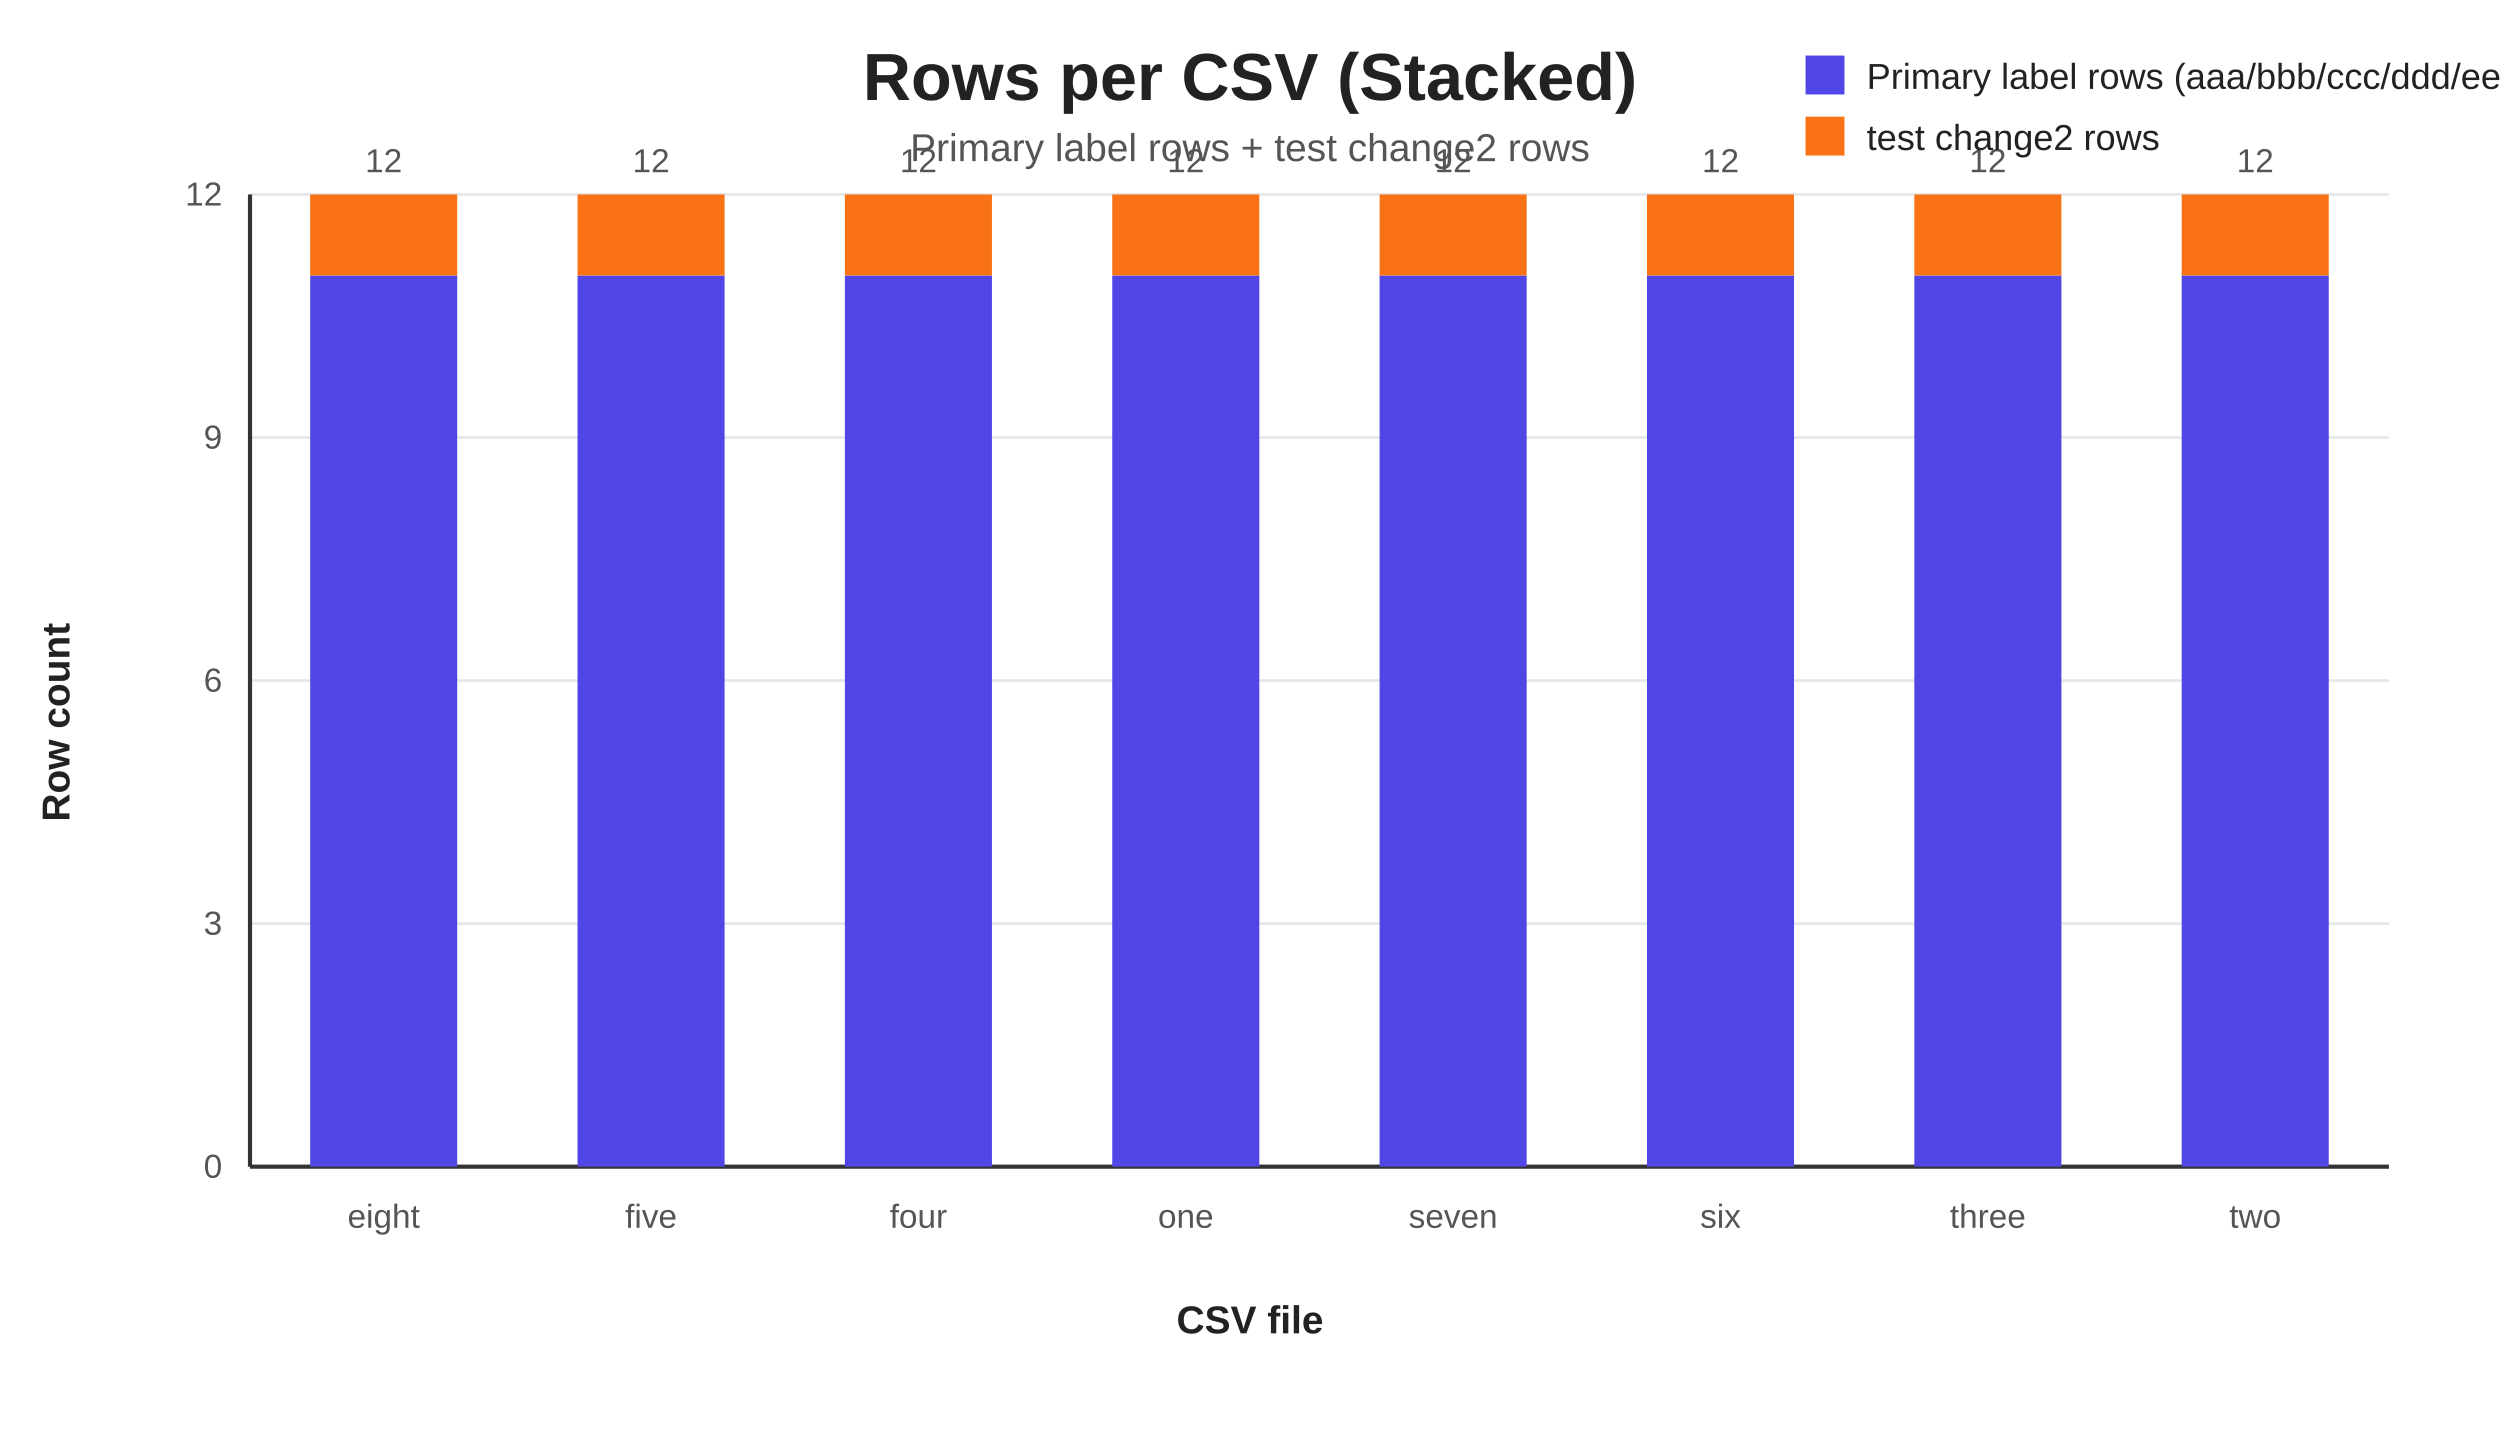
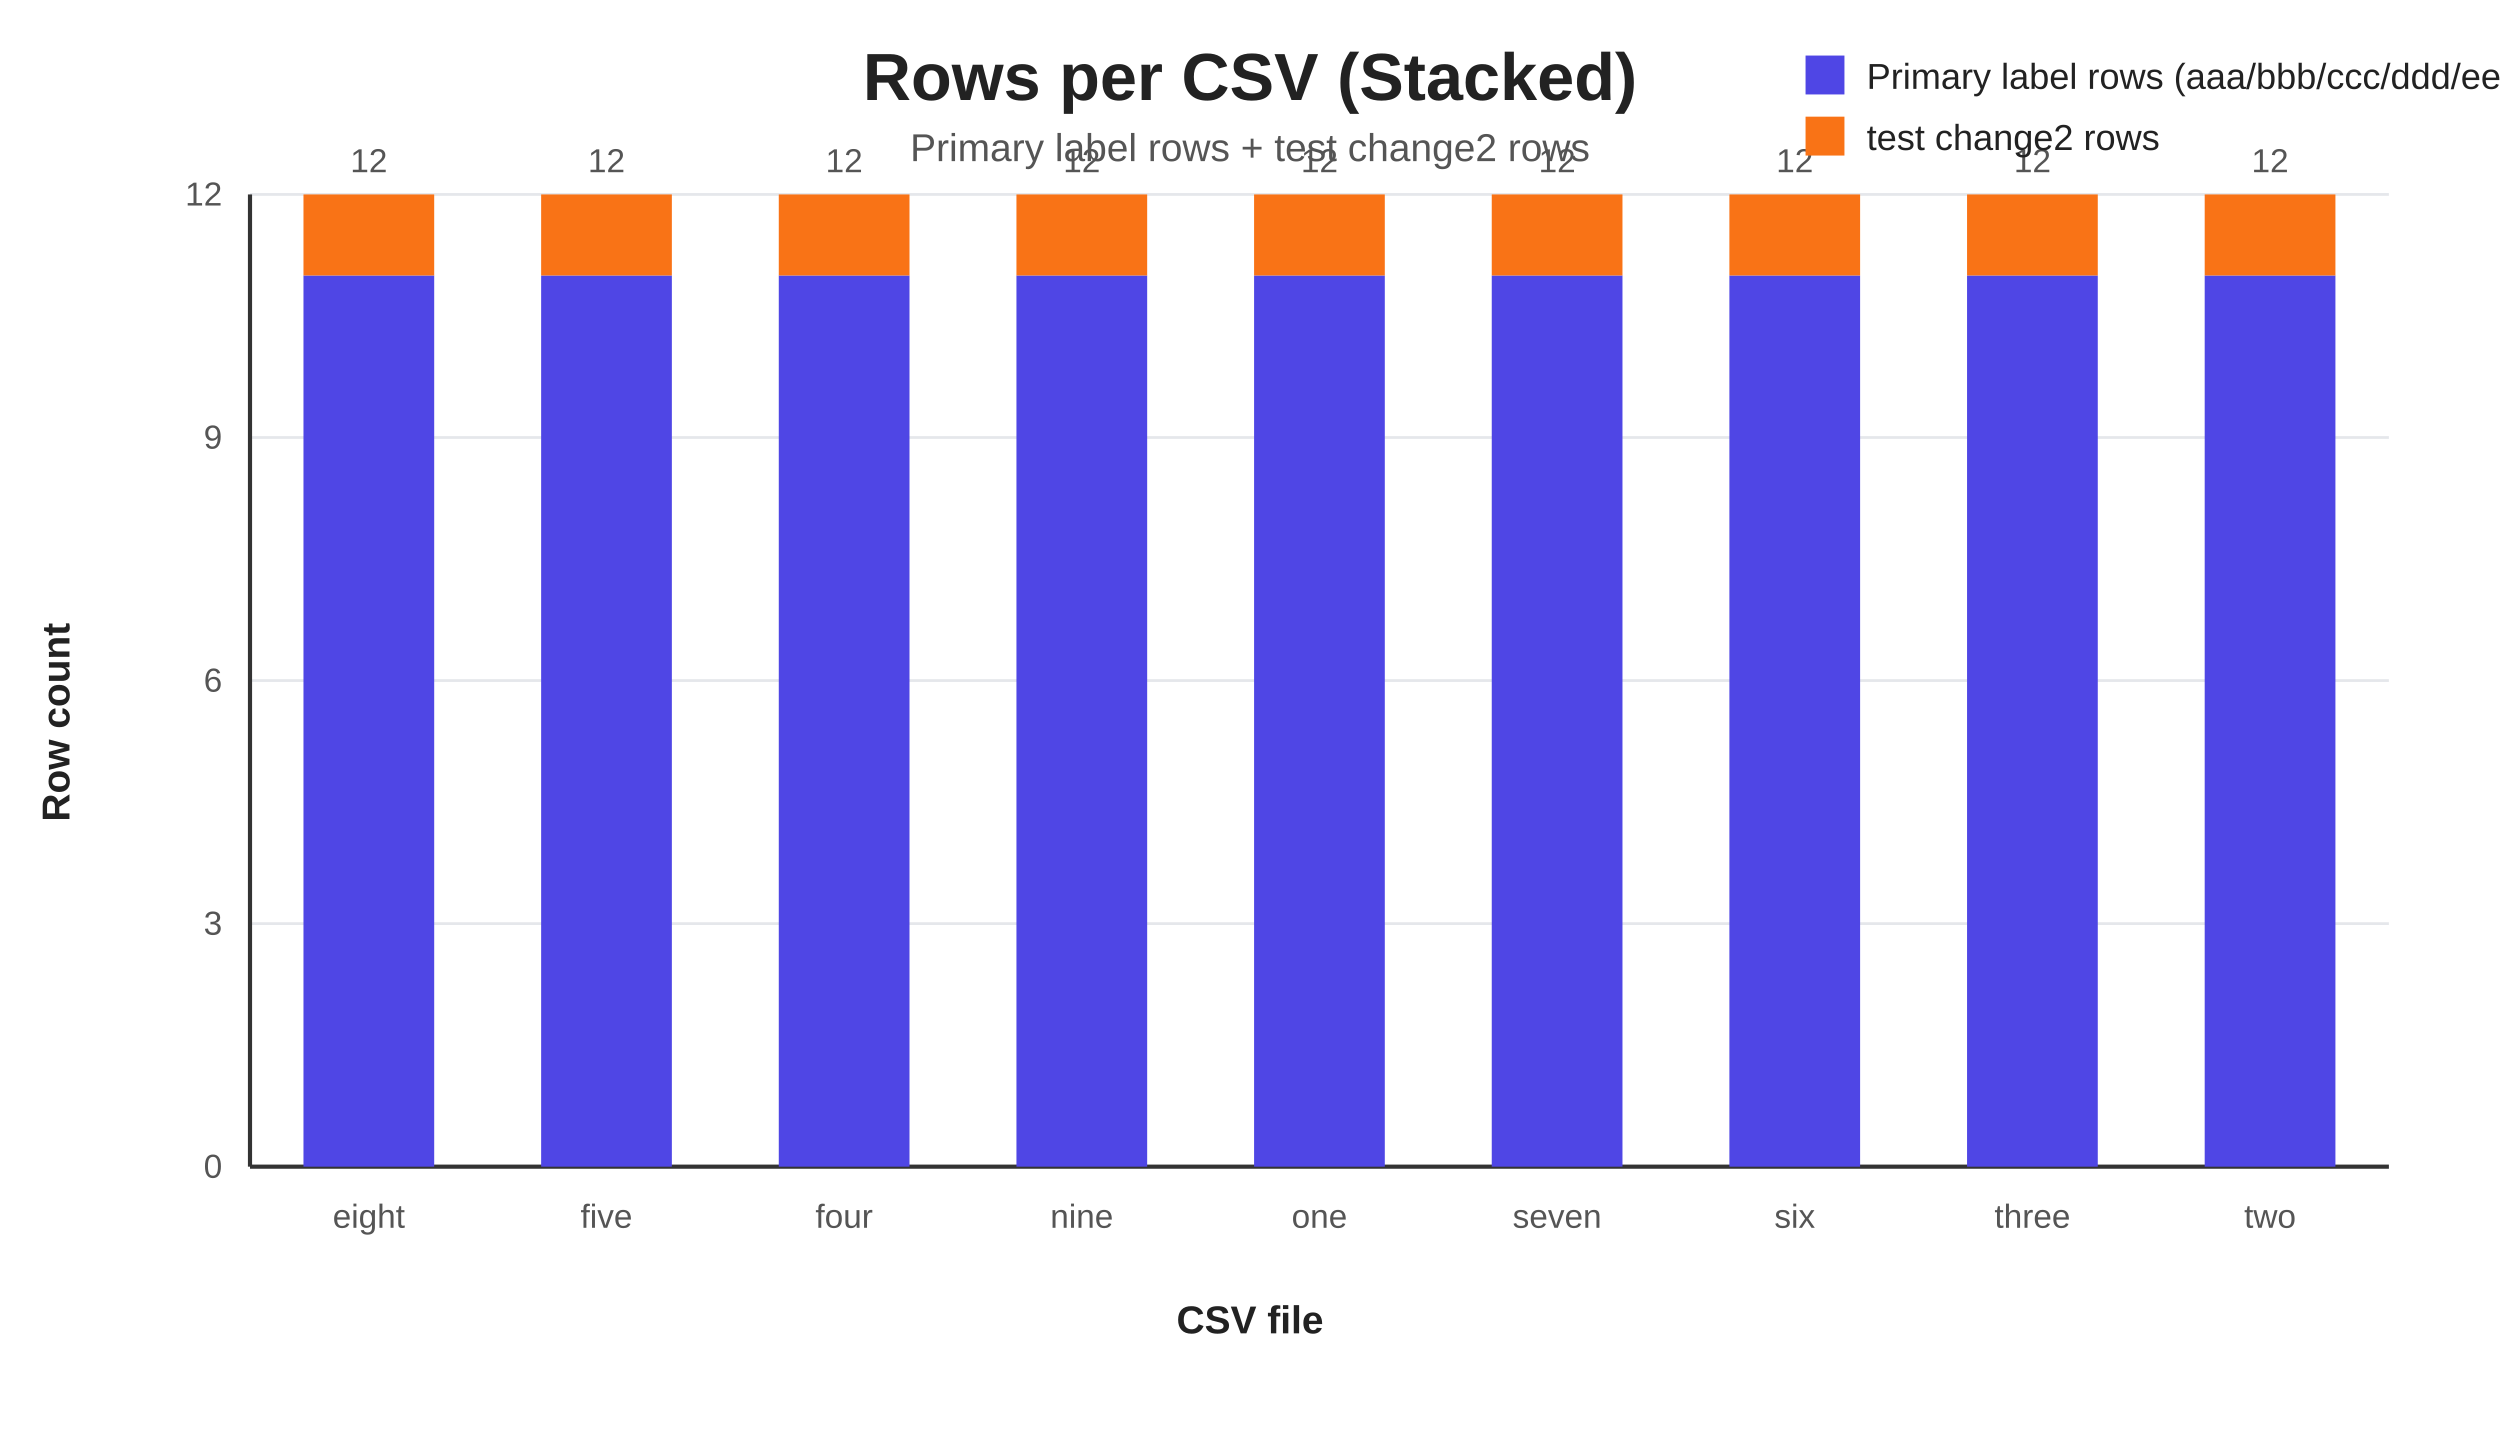
<svg xmlns="http://www.w3.org/2000/svg" width="900" height="520" viewBox="0 0 900 520">
  <style>
text { font-family: Arial, Helvetica, sans-serif; fill: #222; }
.title { font-size: 24px; font-weight: 700; }
.subtitle { font-size: 14px; fill: #555; }
.axis-label { font-size: 14px; font-weight: 600; }
.tick { font-size: 12px; fill: #555; }
.legend { font-size: 13px; }
</style>
  <text class="title" x="450.0" y="36" text-anchor="middle">Rows per CSV (Stacked)</text>
  <text class="subtitle" x="450.0" y="58" text-anchor="middle">Primary label rows + test change2 rows</text>
  <line x1="90" y1="420.00" x2="860" y2="420.00" stroke="#e5e7eb" stroke-width="1" />
  <text class="tick" x="80" y="424.00" text-anchor="end">0</text>
  <line x1="90" y1="332.50" x2="860" y2="332.50" stroke="#e5e7eb" stroke-width="1" />
  <text class="tick" x="80" y="336.50" text-anchor="end">3</text>
  <line x1="90" y1="245.00" x2="860" y2="245.00" stroke="#e5e7eb" stroke-width="1" />
  <text class="tick" x="80" y="249.00" text-anchor="end">6</text>
  <line x1="90" y1="157.50" x2="860" y2="157.50" stroke="#e5e7eb" stroke-width="1" />
  <text class="tick" x="80" y="161.50" text-anchor="end">9</text>
  <line x1="90" y1="70.00" x2="860" y2="70.00" stroke="#e5e7eb" stroke-width="1" />
  <text class="tick" x="80" y="74.00" text-anchor="end">12</text>
  <line x1="90" y1="420" x2="860" y2="420" stroke="#333" stroke-width="1.5" />
  <line x1="90" y1="70" x2="90" y2="420" stroke="#333" stroke-width="1.5" />
-   <rect x="111.66" y="99.17" width="52.94" height="320.83" fill="#4f46e5" />
-   <rect x="111.66" y="70.00" width="52.94" height="29.17" fill="#f97316" />
-   <text class="tick" x="138.12" y="442" text-anchor="middle">eight</text>
-   <text class="tick" x="138.12" y="62.00" text-anchor="middle">12</text>
-   <rect x="207.91" y="99.17" width="52.94" height="320.83" fill="#4f46e5" />
-   <rect x="207.91" y="70.00" width="52.94" height="29.17" fill="#f97316" />
-   <text class="tick" x="234.38" y="442" text-anchor="middle">five</text>
-   <text class="tick" x="234.38" y="62.00" text-anchor="middle">12</text>
-   <rect x="304.16" y="99.17" width="52.94" height="320.83" fill="#4f46e5" />
-   <rect x="304.16" y="70.00" width="52.94" height="29.17" fill="#f97316" />
-   <text class="tick" x="330.62" y="442" text-anchor="middle">four</text>
-   <text class="tick" x="330.62" y="62.00" text-anchor="middle">12</text>
-   <rect x="400.41" y="99.17" width="52.94" height="320.83" fill="#4f46e5" />
-   <rect x="400.41" y="70.00" width="52.94" height="29.17" fill="#f97316" />
-   <text class="tick" x="426.88" y="442" text-anchor="middle">one</text>
-   <text class="tick" x="426.88" y="62.00" text-anchor="middle">12</text>
-   <rect x="496.66" y="99.17" width="52.94" height="320.83" fill="#4f46e5" />
-   <rect x="496.66" y="70.00" width="52.94" height="29.17" fill="#f97316" />
-   <text class="tick" x="523.12" y="442" text-anchor="middle">seven</text>
-   <text class="tick" x="523.12" y="62.00" text-anchor="middle">12</text>
-   <rect x="592.91" y="99.17" width="52.94" height="320.83" fill="#4f46e5" />
-   <rect x="592.91" y="70.00" width="52.94" height="29.17" fill="#f97316" />
-   <text class="tick" x="619.38" y="442" text-anchor="middle">six</text>
-   <text class="tick" x="619.38" y="62.00" text-anchor="middle">12</text>
-   <rect x="689.16" y="99.17" width="52.94" height="320.83" fill="#4f46e5" />
-   <rect x="689.16" y="70.00" width="52.94" height="29.17" fill="#f97316" />
-   <text class="tick" x="715.62" y="442" text-anchor="middle">three</text>
-   <text class="tick" x="715.62" y="62.00" text-anchor="middle">12</text>
-   <rect x="785.41" y="99.17" width="52.94" height="320.83" fill="#4f46e5" />
-   <rect x="785.41" y="70.00" width="52.94" height="29.17" fill="#f97316" />
-   <text class="tick" x="811.88" y="442" text-anchor="middle">two</text>
-   <text class="tick" x="811.88" y="62.00" text-anchor="middle">12</text>
+   <rect x="109.25" y="99.17" width="47.06" height="320.83" fill="#4f46e5" />
+   <rect x="109.25" y="70.00" width="47.06" height="29.17" fill="#f97316" />
+   <text class="tick" x="132.78" y="442" text-anchor="middle">eight</text>
+   <text class="tick" x="132.78" y="62.00" text-anchor="middle">12</text>
+   <rect x="194.81" y="99.17" width="47.06" height="320.83" fill="#4f46e5" />
+   <rect x="194.81" y="70.00" width="47.06" height="29.17" fill="#f97316" />
+   <text class="tick" x="218.33" y="442" text-anchor="middle">five</text>
+   <text class="tick" x="218.33" y="62.00" text-anchor="middle">12</text>
+   <rect x="280.36" y="99.17" width="47.06" height="320.83" fill="#4f46e5" />
+   <rect x="280.36" y="70.00" width="47.06" height="29.17" fill="#f97316" />
+   <text class="tick" x="303.89" y="442" text-anchor="middle">four</text>
+   <text class="tick" x="303.89" y="62.00" text-anchor="middle">12</text>
+   <rect x="365.92" y="99.17" width="47.06" height="320.83" fill="#4f46e5" />
+   <rect x="365.92" y="70.00" width="47.06" height="29.17" fill="#f97316" />
+   <text class="tick" x="389.44" y="442" text-anchor="middle">nine</text>
+   <text class="tick" x="389.44" y="62.00" text-anchor="middle">12</text>
+   <rect x="451.47" y="99.17" width="47.06" height="320.83" fill="#4f46e5" />
+   <rect x="451.47" y="70.00" width="47.06" height="29.17" fill="#f97316" />
+   <text class="tick" x="475.00" y="442" text-anchor="middle">one</text>
+   <text class="tick" x="475.00" y="62.00" text-anchor="middle">12</text>
+   <rect x="537.03" y="99.17" width="47.06" height="320.83" fill="#4f46e5" />
+   <rect x="537.03" y="70.00" width="47.06" height="29.17" fill="#f97316" />
+   <text class="tick" x="560.56" y="442" text-anchor="middle">seven</text>
+   <text class="tick" x="560.56" y="62.00" text-anchor="middle">12</text>
+   <rect x="622.58" y="99.17" width="47.06" height="320.83" fill="#4f46e5" />
+   <rect x="622.58" y="70.00" width="47.06" height="29.17" fill="#f97316" />
+   <text class="tick" x="646.11" y="442" text-anchor="middle">six</text>
+   <text class="tick" x="646.11" y="62.00" text-anchor="middle">12</text>
+   <rect x="708.14" y="99.17" width="47.06" height="320.83" fill="#4f46e5" />
+   <rect x="708.14" y="70.00" width="47.06" height="29.17" fill="#f97316" />
+   <text class="tick" x="731.67" y="442" text-anchor="middle">three</text>
+   <text class="tick" x="731.67" y="62.00" text-anchor="middle">12</text>
+   <rect x="793.69" y="99.17" width="47.06" height="320.83" fill="#4f46e5" />
+   <rect x="793.69" y="70.00" width="47.06" height="29.17" fill="#f97316" />
+   <text class="tick" x="817.22" y="442" text-anchor="middle">two</text>
+   <text class="tick" x="817.22" y="62.00" text-anchor="middle">12</text>
  <text class="axis-label" x="450.0" y="480" text-anchor="middle">CSV file</text>
  <text class="axis-label" transform="translate(25 260.0) rotate(-90)" text-anchor="middle">Row count</text>
  <rect x="650" y="20" width="14" height="14" fill="#4f46e5" />
  <text class="legend" x="672" y="32">Primary label rows (aaa/bbb/ccc/ddd/eee/fff)</text>
  <rect x="650" y="42" width="14" height="14" fill="#f97316" />
  <text class="legend" x="672" y="54">test change2 rows</text>
</svg>
